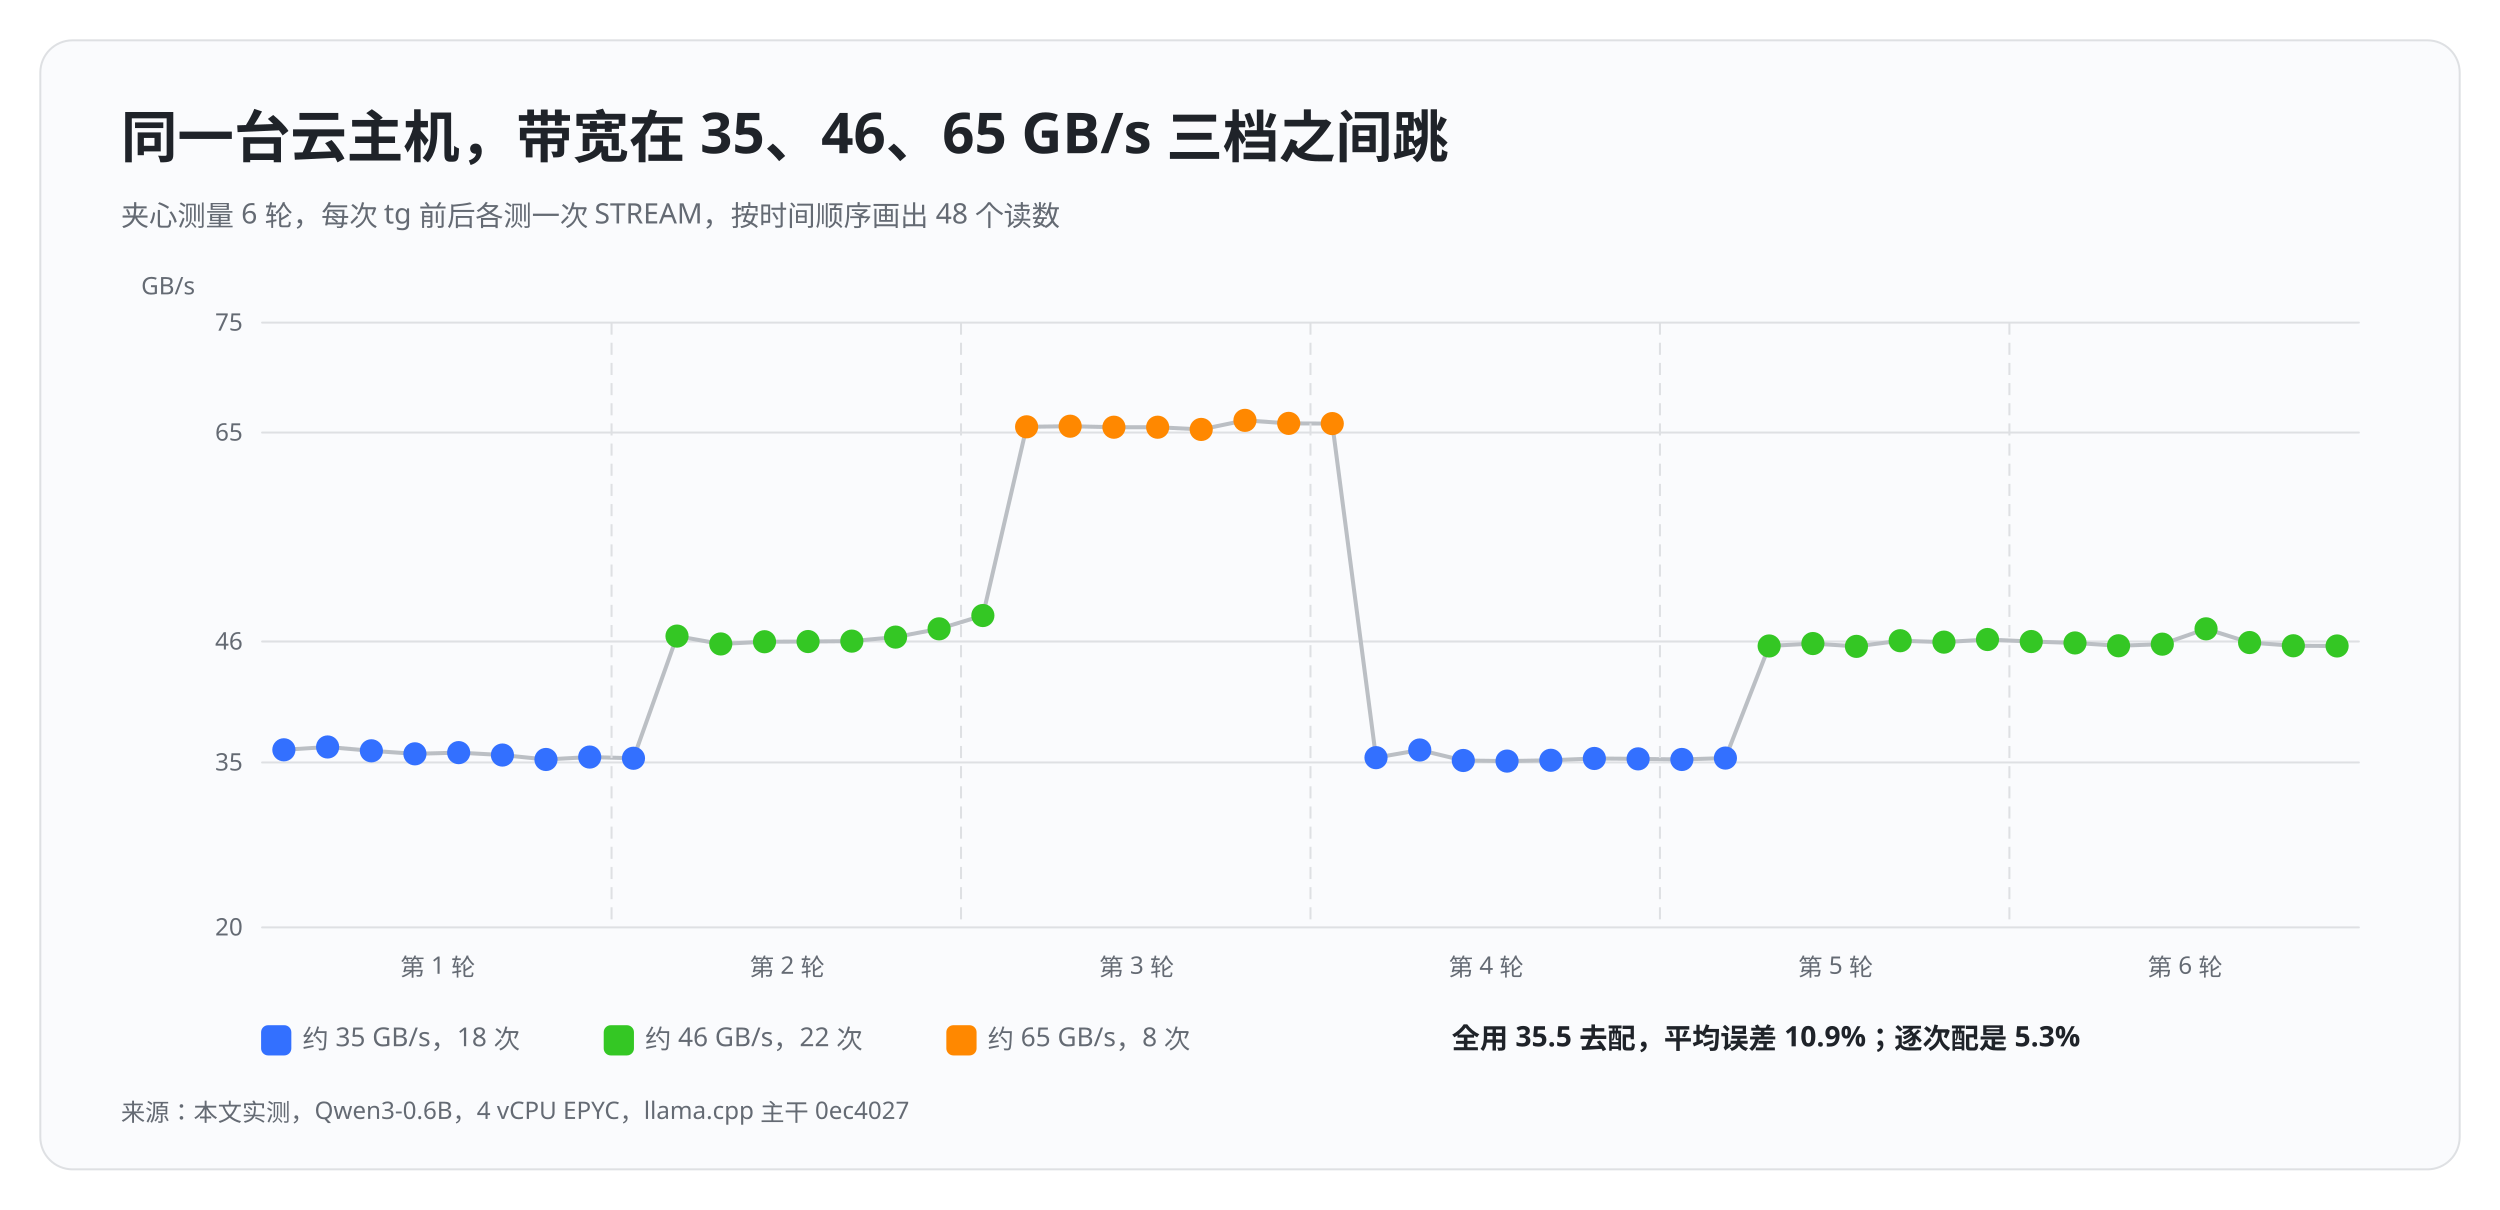
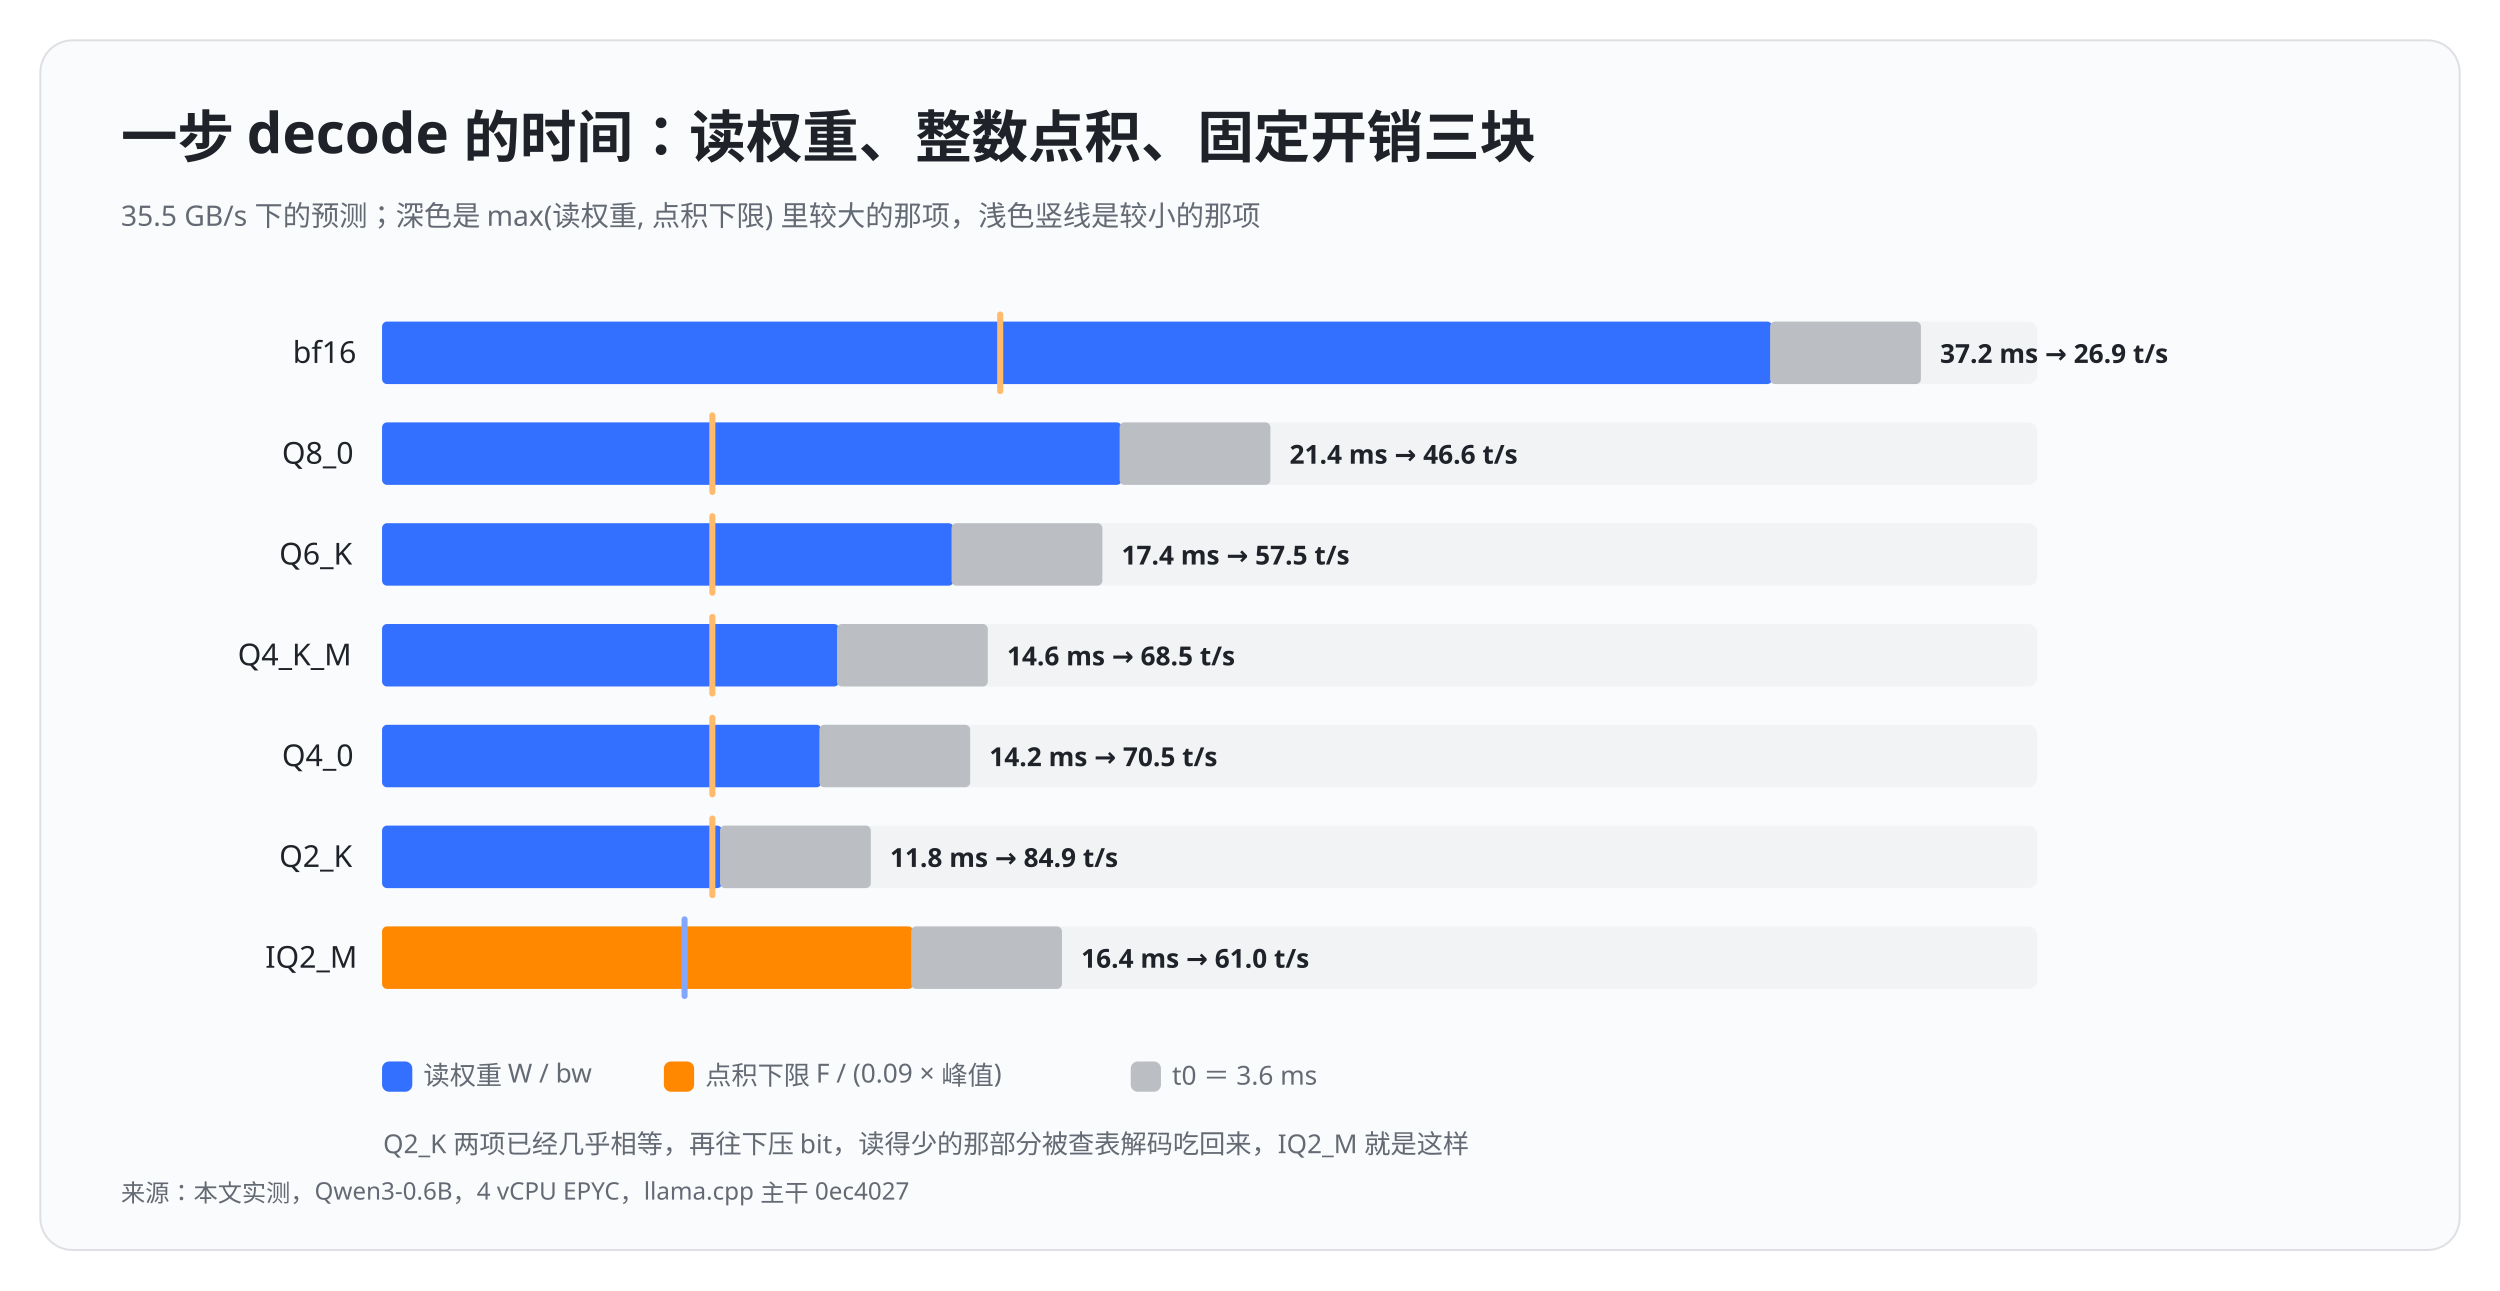
- <svg xmlns="http://www.w3.org/2000/svg" width="1240" height="600" viewBox="-20 -20 1240 600">
+ <svg xmlns="http://www.w3.org/2000/svg" width="1240" height="640" viewBox="-20 -20 1240 640">
  <g id="o1:1" transform="translate(0, 0)">
-     <rect x="0" y="0" width="1200" height="560" fill="#fafbfd" stroke="#dee0e3" stroke-width="1" rx="16" ry="16" />
+     <rect x="0" y="0" width="1200" height="600" fill="#fafbfd" stroke="#dee0e3" stroke-width="1" rx="16" ry="16" />
  </g>
  <g id="a1:1" transform="translate(40, 25.058)">
    <text font-size="28" font-family="Noto Sans SC, 'PingFang SC', 'Hiragino Sans GB', 'Microsoft YaHei', sans-serif" font-weight="bold" fill="#1f2329" text-anchor="start" dominant-baseline="alphabetic" x="0">
      <tspan x="0" y="32.942">
-         <tspan x="0" text-anchor="start">同一台云主机，带宽在 35、46、65 GB/s 三档之间跳</tspan>
+         <tspan x="0" text-anchor="start">一步 decode 的时间：读权重、整数点积、固定开销三块</tspan>
      </tspan>
    </text>
  </g>
  <g id="a1:2" transform="translate(40, 75.529)">
    <text font-size="14" font-family="Noto Sans SC, 'PingFang SC', 'Hiragino Sans GB', 'Microsoft YaHei', sans-serif" font-weight="normal" fill="#646a73" text-anchor="start" dominant-baseline="alphabetic" x="0">
      <tspan x="0" y="16.471">
-         <tspan x="0" text-anchor="start">夹心测量 6 轮，每次 tg 前后各测一次 STREAM，按时间顺序画出 48 个读数</tspan>
-       </tspan>
-     </text>
-   </g>
-   <g id="a1:3" transform="translate(40, 521.882)">
+         <tspan x="0" text-anchor="start">35.5 GB/s 下的预测；深色是 max(读权重, 点积下限) 里较大的那项，浅色竖线是较小的那项</tspan>
+       </tspan>
+     </text>
+   </g>
+   <g id="a1:3" transform="translate(40, 561.882)">
    <text font-size="12" font-family="Noto Sans SC, 'PingFang SC', 'Hiragino Sans GB', 'Microsoft YaHei', sans-serif" font-weight="normal" fill="#646a73" text-anchor="start" dominant-baseline="alphabetic" x="0">
      <tspan x="0" y="14.118">
        <tspan x="0" text-anchor="start">来源：本文实测，Qwen3-0.6B，4 vCPU EPYC，llama.cpp 主干 0ec4027</tspan>
      </tspan>
    </text>
  </g>
-   <g id="c1:1" transform="translate(110, 440)">
-     <path fill="none" stroke="#dee0e3" stroke-width="1" stroke-linecap="round" stroke-linejoin="round" d="M 0 0 L 1040 0" />
-   </g>
-   <g id="a1:4" transform="translate(86, 429.882)">
-     <text font-size="12" font-family="Noto Sans SC, 'PingFang SC', 'Hiragino Sans GB', 'Microsoft YaHei', sans-serif" font-weight="normal" fill="#646a73" text-anchor="end" dominant-baseline="alphabetic" x="14">
-       <tspan x="14" y="14.118">
-         <tspan x="0.68" text-anchor="start">20</tspan>
-       </tspan>
-     </text>
-   </g>
-   <g id="c1:2" transform="translate(110, 358.1818)">
-     <path fill="none" stroke="#dee0e3" stroke-width="1" stroke-linecap="round" stroke-linejoin="round" d="M 0 0 L 1040 0" />
-   </g>
-   <g id="a1:5" transform="translate(86, 348.0638)">
-     <text font-size="12" font-family="Noto Sans SC, 'PingFang SC', 'Hiragino Sans GB', 'Microsoft YaHei', sans-serif" font-weight="normal" fill="#646a73" text-anchor="end" dominant-baseline="alphabetic" x="14">
-       <tspan x="14" y="14.118">
-         <tspan x="0.68" text-anchor="start">35</tspan>
-       </tspan>
-     </text>
-   </g>
-   <g id="c1:3" transform="translate(110, 298.1818)">
-     <path fill="none" stroke="#dee0e3" stroke-width="1" stroke-linecap="round" stroke-linejoin="round" d="M 0 0 L 1040 0" />
-   </g>
-   <g id="a1:6" transform="translate(86, 288.0638)">
-     <text font-size="12" font-family="Noto Sans SC, 'PingFang SC', 'Hiragino Sans GB', 'Microsoft YaHei', sans-serif" font-weight="normal" fill="#646a73" text-anchor="end" dominant-baseline="alphabetic" x="14">
-       <tspan x="14" y="14.118">
-         <tspan x="0.68" text-anchor="start">46</tspan>
-       </tspan>
-     </text>
-   </g>
-   <g id="c1:4" transform="translate(110, 194.5455)">
-     <path fill="none" stroke="#dee0e3" stroke-width="1" stroke-linecap="round" stroke-linejoin="round" d="M 0 0 L 1040 0" />
-   </g>
-   <g id="a1:7" transform="translate(86, 184.4275)">
-     <text font-size="12" font-family="Noto Sans SC, 'PingFang SC', 'Hiragino Sans GB', 'Microsoft YaHei', sans-serif" font-weight="normal" fill="#646a73" text-anchor="end" dominant-baseline="alphabetic" x="14">
-       <tspan x="14" y="14.118">
-         <tspan x="0.68" text-anchor="start">65</tspan>
-       </tspan>
-     </text>
-   </g>
-   <g id="c1:5" transform="translate(110, 140)">
-     <path fill="none" stroke="#dee0e3" stroke-width="1" stroke-linecap="round" stroke-linejoin="round" d="M 0 0 L 1040 0" />
-   </g>
-   <g id="a1:8" transform="translate(86, 129.882)">
-     <text font-size="12" font-family="Noto Sans SC, 'PingFang SC', 'Hiragino Sans GB', 'Microsoft YaHei', sans-serif" font-weight="normal" fill="#646a73" text-anchor="end" dominant-baseline="alphabetic" x="14">
-       <tspan x="14" y="14.118">
-         <tspan x="0.68" text-anchor="start">75</tspan>
-       </tspan>
-     </text>
-   </g>
-   <g id="a1:9" transform="translate(50, 111.882)">
-     <text font-size="12" font-family="Noto Sans SC, 'PingFang SC', 'Hiragino Sans GB', 'Microsoft YaHei', sans-serif" font-weight="normal" fill="#646a73" text-anchor="start" dominant-baseline="alphabetic" x="0">
-       <tspan x="0" y="14.118">
-         <tspan x="0" text-anchor="start">GB/s</tspan>
-       </tspan>
-     </text>
-   </g>
-   <g id="c1:6" transform="translate(120.8, 188.5)">
-     <path fill="none" stroke="#bbbfc4" stroke-width="2" stroke-linecap="round" stroke-linejoin="round" d="M 0 163.4 L 21.7 162 L 43.4 163.9 L 65 165.4 L 86.7 164.8 L 108.4 166 L 130 168.2 L 151.7 167 L 173.4 167.6 L 195 107 L 216.7 110.9 L 238.4 109.8 L 260 109.7 L 281.7 109.5 L 303.4 107.5 L 325 103.4 L 346.7 96.8 L 368.4 3.2 L 390 2.9 L 411.7 3.4 L 433.4 3.4 L 455 4.5 L 476.7 0 L 498.4 1.5 L 520 1.6 L 541.7 167.3 L 563.4 163.5 L 585 168.7 L 606.7 169 L 628.4 168.6 L 650 167.7 L 671.7 167.9 L 693.4 168.2 L 715 167.5 L 736.7 111.9 L 758.4 110.7 L 780 112.1 L 801.7 109.3 L 823.4 110 L 845 108.7 L 866.7 109.7 L 888.4 110.4 L 910 111.8 L 931.7 111 L 953.4 103.4 L 975 110.2 L 996.7 111.8 L 1018.4 111.9" />
-   </g>
-   <g id="o1:2" transform="translate(115.8, 346.9)">
-     <ellipse fill="#3370ff" stroke="#3370ff" stroke-width="1.5" cx="5" cy="5" rx="5" ry="5" />
-   </g>
-   <g id="o1:3" transform="translate(137.5, 345.5)">
-     <ellipse fill="#3370ff" stroke="#3370ff" stroke-width="1.5" cx="5" cy="5" rx="5" ry="5" />
-   </g>
-   <g id="o1:4" transform="translate(159.2, 347.4)">
-     <ellipse fill="#3370ff" stroke="#3370ff" stroke-width="1.5" cx="5" cy="5" rx="5" ry="5" />
-   </g>
-   <g id="o1:5" transform="translate(180.8, 348.9)">
-     <ellipse fill="#3370ff" stroke="#3370ff" stroke-width="1.5" cx="5" cy="5" rx="5" ry="5" />
-   </g>
-   <g id="o1:6" transform="translate(202.5, 348.3)">
-     <ellipse fill="#3370ff" stroke="#3370ff" stroke-width="1.5" cx="5" cy="5" rx="5" ry="5" />
-   </g>
-   <g id="o1:7" transform="translate(224.2, 349.5)">
-     <ellipse fill="#3370ff" stroke="#3370ff" stroke-width="1.5" cx="5" cy="5" rx="5" ry="5" />
-   </g>
-   <g id="o1:8" transform="translate(245.8, 351.7)">
-     <ellipse fill="#3370ff" stroke="#3370ff" stroke-width="1.5" cx="5" cy="5" rx="5" ry="5" />
-   </g>
-   <g id="o1:9" transform="translate(267.5, 350.5)">
-     <ellipse fill="#3370ff" stroke="#3370ff" stroke-width="1.5" cx="5" cy="5" rx="5" ry="5" />
-   </g>
-   <g id="o1:10" transform="translate(289.2, 351.1)">
-     <ellipse fill="#3370ff" stroke="#3370ff" stroke-width="1.5" cx="5" cy="5" rx="5" ry="5" />
-   </g>
-   <g id="o1:11" transform="translate(310.8, 290.5)">
-     <ellipse fill="#34c724" stroke="#34c724" stroke-width="1.5" cx="5" cy="5" rx="5" ry="5" />
-   </g>
-   <g id="o1:12" transform="translate(332.5, 294.4)">
-     <ellipse fill="#34c724" stroke="#34c724" stroke-width="1.5" cx="5" cy="5" rx="5" ry="5" />
-   </g>
-   <g id="o1:13" transform="translate(354.2, 293.3)">
-     <ellipse fill="#34c724" stroke="#34c724" stroke-width="1.5" cx="5" cy="5" rx="5" ry="5" />
-   </g>
-   <g id="o1:14" transform="translate(375.8, 293.2)">
-     <ellipse fill="#34c724" stroke="#34c724" stroke-width="1.5" cx="5" cy="5" rx="5" ry="5" />
-   </g>
-   <g id="o1:15" transform="translate(397.5, 293)">
-     <ellipse fill="#34c724" stroke="#34c724" stroke-width="1.5" cx="5" cy="5" rx="5" ry="5" />
-   </g>
-   <g id="o1:16" transform="translate(419.2, 291)">
-     <ellipse fill="#34c724" stroke="#34c724" stroke-width="1.5" cx="5" cy="5" rx="5" ry="5" />
-   </g>
-   <g id="o1:17" transform="translate(440.8, 286.9)">
-     <ellipse fill="#34c724" stroke="#34c724" stroke-width="1.5" cx="5" cy="5" rx="5" ry="5" />
-   </g>
-   <g id="o1:18" transform="translate(462.5, 280.3)">
-     <ellipse fill="#34c724" stroke="#34c724" stroke-width="1.5" cx="5" cy="5" rx="5" ry="5" />
-   </g>
-   <g id="o1:19" transform="translate(484.2, 186.7)">
-     <ellipse fill="#ff8800" stroke="#ff8800" stroke-width="1.5" cx="5" cy="5" rx="5" ry="5" />
-   </g>
-   <g id="o1:20" transform="translate(505.8, 186.4)">
-     <ellipse fill="#ff8800" stroke="#ff8800" stroke-width="1.5" cx="5" cy="5" rx="5" ry="5" />
-   </g>
-   <g id="o1:21" transform="translate(527.5, 186.9)">
-     <ellipse fill="#ff8800" stroke="#ff8800" stroke-width="1.5" cx="5" cy="5" rx="5" ry="5" />
-   </g>
-   <g id="o1:22" transform="translate(549.2, 186.9)">
-     <ellipse fill="#ff8800" stroke="#ff8800" stroke-width="1.5" cx="5" cy="5" rx="5" ry="5" />
-   </g>
-   <g id="o1:23" transform="translate(570.8, 188)">
-     <ellipse fill="#ff8800" stroke="#ff8800" stroke-width="1.5" cx="5" cy="5" rx="5" ry="5" />
-   </g>
-   <g id="o1:24" transform="translate(592.5, 183.5)">
-     <ellipse fill="#ff8800" stroke="#ff8800" stroke-width="1.5" cx="5" cy="5" rx="5" ry="5" />
-   </g>
-   <g id="o1:25" transform="translate(614.2, 185)">
-     <ellipse fill="#ff8800" stroke="#ff8800" stroke-width="1.5" cx="5" cy="5" rx="5" ry="5" />
-   </g>
-   <g id="o1:26" transform="translate(635.8, 185.1)">
-     <ellipse fill="#ff8800" stroke="#ff8800" stroke-width="1.5" cx="5" cy="5" rx="5" ry="5" />
-   </g>
-   <g id="o1:27" transform="translate(657.5, 350.8)">
-     <ellipse fill="#3370ff" stroke="#3370ff" stroke-width="1.5" cx="5" cy="5" rx="5" ry="5" />
-   </g>
-   <g id="o1:28" transform="translate(679.2, 347)">
-     <ellipse fill="#3370ff" stroke="#3370ff" stroke-width="1.5" cx="5" cy="5" rx="5" ry="5" />
-   </g>
-   <g id="o1:29" transform="translate(700.8, 352.2)">
-     <ellipse fill="#3370ff" stroke="#3370ff" stroke-width="1.5" cx="5" cy="5" rx="5" ry="5" />
-   </g>
-   <g id="o1:30" transform="translate(722.5, 352.5)">
-     <ellipse fill="#3370ff" stroke="#3370ff" stroke-width="1.5" cx="5" cy="5" rx="5" ry="5" />
-   </g>
-   <g id="o1:31" transform="translate(744.2, 352.1)">
-     <ellipse fill="#3370ff" stroke="#3370ff" stroke-width="1.5" cx="5" cy="5" rx="5" ry="5" />
-   </g>
-   <g id="o1:32" transform="translate(765.8, 351.2)">
-     <ellipse fill="#3370ff" stroke="#3370ff" stroke-width="1.5" cx="5" cy="5" rx="5" ry="5" />
-   </g>
-   <g id="o1:33" transform="translate(787.5, 351.4)">
-     <ellipse fill="#3370ff" stroke="#3370ff" stroke-width="1.5" cx="5" cy="5" rx="5" ry="5" />
-   </g>
-   <g id="o1:34" transform="translate(809.2, 351.7)">
-     <ellipse fill="#3370ff" stroke="#3370ff" stroke-width="1.5" cx="5" cy="5" rx="5" ry="5" />
-   </g>
-   <g id="o1:35" transform="translate(830.8, 351)">
-     <ellipse fill="#3370ff" stroke="#3370ff" stroke-width="1.5" cx="5" cy="5" rx="5" ry="5" />
-   </g>
-   <g id="o1:36" transform="translate(852.5, 295.4)">
-     <ellipse fill="#34c724" stroke="#34c724" stroke-width="1.5" cx="5" cy="5" rx="5" ry="5" />
-   </g>
-   <g id="o1:37" transform="translate(874.2, 294.2)">
-     <ellipse fill="#34c724" stroke="#34c724" stroke-width="1.5" cx="5" cy="5" rx="5" ry="5" />
-   </g>
-   <g id="o1:38" transform="translate(895.8, 295.6)">
-     <ellipse fill="#34c724" stroke="#34c724" stroke-width="1.5" cx="5" cy="5" rx="5" ry="5" />
-   </g>
-   <g id="o1:39" transform="translate(917.5, 292.8)">
-     <ellipse fill="#34c724" stroke="#34c724" stroke-width="1.5" cx="5" cy="5" rx="5" ry="5" />
-   </g>
-   <g id="o1:40" transform="translate(939.2, 293.5)">
-     <ellipse fill="#34c724" stroke="#34c724" stroke-width="1.5" cx="5" cy="5" rx="5" ry="5" />
-   </g>
-   <g id="o1:41" transform="translate(960.8, 292.2)">
-     <ellipse fill="#34c724" stroke="#34c724" stroke-width="1.5" cx="5" cy="5" rx="5" ry="5" />
-   </g>
-   <g id="o1:42" transform="translate(982.5, 293.2)">
-     <ellipse fill="#34c724" stroke="#34c724" stroke-width="1.5" cx="5" cy="5" rx="5" ry="5" />
-   </g>
-   <g id="o1:43" transform="translate(1004.2, 293.9)">
-     <ellipse fill="#34c724" stroke="#34c724" stroke-width="1.5" cx="5" cy="5" rx="5" ry="5" />
-   </g>
-   <g id="o1:44" transform="translate(1025.8, 295.3)">
-     <ellipse fill="#34c724" stroke="#34c724" stroke-width="1.5" cx="5" cy="5" rx="5" ry="5" />
-   </g>
-   <g id="o1:45" transform="translate(1047.5, 294.5)">
-     <ellipse fill="#34c724" stroke="#34c724" stroke-width="1.5" cx="5" cy="5" rx="5" ry="5" />
-   </g>
-   <g id="o1:46" transform="translate(1069.2, 286.9)">
-     <ellipse fill="#34c724" stroke="#34c724" stroke-width="1.5" cx="5" cy="5" rx="5" ry="5" />
-   </g>
-   <g id="o1:47" transform="translate(1090.8, 293.7)">
-     <ellipse fill="#34c724" stroke="#34c724" stroke-width="1.5" cx="5" cy="5" rx="5" ry="5" />
-   </g>
-   <g id="o1:48" transform="translate(1112.5, 295.3)">
-     <ellipse fill="#34c724" stroke="#34c724" stroke-width="1.5" cx="5" cy="5" rx="5" ry="5" />
-   </g>
-   <g id="o1:49" transform="translate(1134.2, 295.4)">
-     <ellipse fill="#34c724" stroke="#34c724" stroke-width="1.5" cx="5" cy="5" rx="5" ry="5" />
-   </g>
-   <g id="a1:10" transform="translate(177.1667, 449.882)">
-     <text font-size="12" font-family="Noto Sans SC, 'PingFang SC', 'Hiragino Sans GB', 'Microsoft YaHei', sans-serif" font-weight="normal" fill="#646a73" text-anchor="middle" dominant-baseline="alphabetic" x="19.5">
-       <tspan x="19.5" y="14.118">
-         <tspan x="1.48" text-anchor="start">第 1 轮</tspan>
-       </tspan>
-     </text>
-   </g>
-   <g id="c1:7" transform="translate(283.3333, 140)">
-     <path fill="none" stroke="#dee0e3" stroke-width="1" stroke-dasharray="6 4" d="M 0 0 L 0 300" />
-   </g>
-   <g id="a1:11" transform="translate(350.5, 449.882)">
-     <text font-size="12" font-family="Noto Sans SC, 'PingFang SC', 'Hiragino Sans GB', 'Microsoft YaHei', sans-serif" font-weight="normal" fill="#646a73" text-anchor="middle" dominant-baseline="alphabetic" x="19.5">
-       <tspan x="19.5" y="14.118">
-         <tspan x="1.48" text-anchor="start">第 2 轮</tspan>
-       </tspan>
-     </text>
-   </g>
-   <g id="c1:8" transform="translate(456.6667, 140)">
-     <path fill="none" stroke="#dee0e3" stroke-width="1" stroke-dasharray="6 4" d="M 0 0 L 0 300" />
-   </g>
-   <g id="a1:12" transform="translate(523.8333, 449.882)">
-     <text font-size="12" font-family="Noto Sans SC, 'PingFang SC', 'Hiragino Sans GB', 'Microsoft YaHei', sans-serif" font-weight="normal" fill="#646a73" text-anchor="middle" dominant-baseline="alphabetic" x="19.5">
-       <tspan x="19.5" y="14.118">
-         <tspan x="1.48" text-anchor="start">第 3 轮</tspan>
-       </tspan>
-     </text>
-   </g>
-   <g id="c1:9" transform="translate(630, 140)">
-     <path fill="none" stroke="#dee0e3" stroke-width="1" stroke-dasharray="6 4" d="M 0 0 L 0 300" />
-   </g>
-   <g id="a1:13" transform="translate(697.1667, 449.882)">
-     <text font-size="12" font-family="Noto Sans SC, 'PingFang SC', 'Hiragino Sans GB', 'Microsoft YaHei', sans-serif" font-weight="normal" fill="#646a73" text-anchor="middle" dominant-baseline="alphabetic" x="19.5">
-       <tspan x="19.5" y="14.118">
-         <tspan x="1.48" text-anchor="start">第 4 轮</tspan>
-       </tspan>
-     </text>
-   </g>
-   <g id="c1:10" transform="translate(803.3333, 140)">
-     <path fill="none" stroke="#dee0e3" stroke-width="1" stroke-dasharray="6 4" d="M 0 0 L 0 300" />
-   </g>
-   <g id="a1:14" transform="translate(870.5, 449.882)">
-     <text font-size="12" font-family="Noto Sans SC, 'PingFang SC', 'Hiragino Sans GB', 'Microsoft YaHei', sans-serif" font-weight="normal" fill="#646a73" text-anchor="middle" dominant-baseline="alphabetic" x="19.5">
-       <tspan x="19.5" y="14.118">
-         <tspan x="1.48" text-anchor="start">第 5 轮</tspan>
-       </tspan>
-     </text>
-   </g>
-   <g id="c1:11" transform="translate(976.6667, 140)">
-     <path fill="none" stroke="#dee0e3" stroke-width="1" stroke-dasharray="6 4" d="M 0 0 L 0 300" />
-   </g>
-   <g id="a1:15" transform="translate(1043.833, 449.882)">
-     <text font-size="12" font-family="Noto Sans SC, 'PingFang SC', 'Hiragino Sans GB', 'Microsoft YaHei', sans-serif" font-weight="normal" fill="#646a73" text-anchor="middle" dominant-baseline="alphabetic" x="19.5">
-       <tspan x="19.5" y="14.118">
-         <tspan x="1.48" text-anchor="start">第 6 轮</tspan>
-       </tspan>
-     </text>
-   </g>
-   <g id="o1:50" transform="translate(110, 489)">
+   <g id="a1:4" transform="translate(126, 142.3525)">
+     <text font-size="15" font-family="Noto Sans SC, 'PingFang SC', 'Hiragino Sans GB', 'Microsoft YaHei', sans-serif" font-weight="normal" fill="#1f2329" text-anchor="end" dominant-baseline="alphabetic" x="30">
+       <tspan x="30" y="17.648">
+         <tspan x="-0.8" text-anchor="start">bf16</tspan>
+       </tspan>
+     </text>
+   </g>
+   <g id="o1:2" transform="translate(170, 140)">
+     <rect x="0" y="0" width="820" height="30" fill="#f2f3f5" stroke="#f2f3f5" stroke-width="1" rx="4" ry="4" />
+   </g>
+   <g id="o1:3" transform="translate(170, 140)">
+     <rect x="0" y="0" width="688.471" height="30" fill="#3370ff" stroke="#3370ff" stroke-width="1" rx="2" ry="2" />
+   </g>
+   <g id="o1:4" transform="translate(858.4714, 140)">
+     <rect x="0" y="0" width="73.8" height="30" fill="#bbbfc4" stroke="#bbbfc4" stroke-width="1" rx="2" ry="2" />
+   </g>
+   <g id="c1:1" transform="translate(476.0924, 136)">
+     <path fill="none" stroke="#ffba6b" stroke-width="3" stroke-linecap="round" stroke-linejoin="round" d="M 0 0 L 0 38" />
+   </g>
+   <g id="a1:5" transform="translate(942.2714, 144.7055)">
+     <text font-size="13" font-family="Noto Sans SC, 'PingFang SC', 'Hiragino Sans GB', 'Microsoft YaHei', sans-serif" font-weight="bold" fill="#1f2329" text-anchor="start" dominant-baseline="alphabetic" x="0">
+       <tspan x="0" y="15.295">
+         <tspan x="0" text-anchor="start">37.2 ms → 26.9 t/s</tspan>
+       </tspan>
+     </text>
+   </g>
+   <g id="a1:6" transform="translate(118, 192.3525)">
+     <text font-size="15" font-family="Noto Sans SC, 'PingFang SC', 'Hiragino Sans GB', 'Microsoft YaHei', sans-serif" font-weight="normal" fill="#1f2329" text-anchor="end" dominant-baseline="alphabetic" x="38">
+       <tspan x="38" y="17.648">
+         <tspan x="1.83" text-anchor="start">Q8_0</tspan>
+       </tspan>
+     </text>
+   </g>
+   <g id="o1:5" transform="translate(170, 190)">
+     <rect x="0" y="0" width="820" height="30" fill="#f2f3f5" stroke="#f2f3f5" stroke-width="1" rx="4" ry="4" />
+   </g>
+   <g id="o1:6" transform="translate(170, 190)">
+     <rect x="0" y="0" width="365.821" height="30" fill="#3370ff" stroke="#3370ff" stroke-width="1" rx="2" ry="2" />
+   </g>
+   <g id="o1:7" transform="translate(535.8214, 190)">
+     <rect x="0" y="0" width="73.8" height="30" fill="#bbbfc4" stroke="#bbbfc4" stroke-width="1" rx="2" ry="2" />
+   </g>
+   <g id="c1:2" transform="translate(333.3205, 186)">
+     <path fill="none" stroke="#ffba6b" stroke-width="3" stroke-linecap="round" stroke-linejoin="round" d="M 0 0 L 0 38" />
+   </g>
+   <g id="a1:7" transform="translate(619.6214, 194.7055)">
+     <text font-size="13" font-family="Noto Sans SC, 'PingFang SC', 'Hiragino Sans GB', 'Microsoft YaHei', sans-serif" font-weight="bold" fill="#1f2329" text-anchor="start" dominant-baseline="alphabetic" x="0">
+       <tspan x="0" y="15.295">
+         <tspan x="0" text-anchor="start">21.4 ms → 46.6 t/s</tspan>
+       </tspan>
+     </text>
+   </g>
+   <g id="a1:8" transform="translate(117, 242.3525)">
+     <text font-size="15" font-family="Noto Sans SC, 'PingFang SC', 'Hiragino Sans GB', 'Microsoft YaHei', sans-serif" font-weight="normal" fill="#1f2329" text-anchor="end" dominant-baseline="alphabetic" x="39">
+       <tspan x="39" y="17.648">
+         <tspan x="1.47" text-anchor="start">Q6_K</tspan>
+       </tspan>
+     </text>
+   </g>
+   <g id="o1:8" transform="translate(170, 240)">
+     <rect x="0" y="0" width="820" height="30" fill="#f2f3f5" stroke="#f2f3f5" stroke-width="1" rx="4" ry="4" />
+   </g>
+   <g id="o1:9" transform="translate(170, 240)">
+     <rect x="0" y="0" width="282.47" height="30" fill="#3370ff" stroke="#3370ff" stroke-width="1" rx="2" ry="2" />
+   </g>
+   <g id="o1:10" transform="translate(452.4701, 240)">
+     <rect x="0" y="0" width="73.8" height="30" fill="#bbbfc4" stroke="#bbbfc4" stroke-width="1" rx="2" ry="2" />
+   </g>
+   <g id="c1:3" transform="translate(333.3205, 236)">
+     <path fill="none" stroke="#ffba6b" stroke-width="3" stroke-linecap="round" stroke-linejoin="round" d="M 0 0 L 0 38" />
+   </g>
+   <g id="a1:9" transform="translate(536.2701, 244.7055)">
+     <text font-size="13" font-family="Noto Sans SC, 'PingFang SC', 'Hiragino Sans GB', 'Microsoft YaHei', sans-serif" font-weight="bold" fill="#1f2329" text-anchor="start" dominant-baseline="alphabetic" x="0">
+       <tspan x="0" y="15.295">
+         <tspan x="0" text-anchor="start">17.4 ms → 57.5 t/s</tspan>
+       </tspan>
+     </text>
+   </g>
+   <g id="a1:10" transform="translate(96, 292.3525)">
+     <text font-size="15" font-family="Noto Sans SC, 'PingFang SC', 'Hiragino Sans GB', 'Microsoft YaHei', sans-serif" font-weight="normal" fill="#1f2329" text-anchor="end" dominant-baseline="alphabetic" x="60">
+       <tspan x="60" y="17.648">
+         <tspan x="1.9" text-anchor="start">Q4_K_M</tspan>
+       </tspan>
+     </text>
+   </g>
+   <g id="o1:11" transform="translate(170, 290)">
+     <rect x="0" y="0" width="820" height="30" fill="#f2f3f5" stroke="#f2f3f5" stroke-width="1" rx="4" ry="4" />
+   </g>
+   <g id="o1:12" transform="translate(170, 290)">
+     <rect x="0" y="0" width="225.646" height="30" fill="#3370ff" stroke="#3370ff" stroke-width="1" rx="2" ry="2" />
+   </g>
+   <g id="o1:13" transform="translate(395.6463, 290)">
+     <rect x="0" y="0" width="73.8" height="30" fill="#bbbfc4" stroke="#bbbfc4" stroke-width="1" rx="2" ry="2" />
+   </g>
+   <g id="c1:4" transform="translate(333.3205, 286)">
+     <path fill="none" stroke="#ffba6b" stroke-width="3" stroke-linecap="round" stroke-linejoin="round" d="M 0 0 L 0 38" />
+   </g>
+   <g id="a1:11" transform="translate(479.4463, 294.7055)">
+     <text font-size="13" font-family="Noto Sans SC, 'PingFang SC', 'Hiragino Sans GB', 'Microsoft YaHei', sans-serif" font-weight="bold" fill="#1f2329" text-anchor="start" dominant-baseline="alphabetic" x="0">
+       <tspan x="0" y="15.295">
+         <tspan x="0" text-anchor="start">14.6 ms → 68.5 t/s</tspan>
+       </tspan>
+     </text>
+   </g>
+   <g id="a1:12" transform="translate(118, 342.3525)">
+     <text font-size="15" font-family="Noto Sans SC, 'PingFang SC', 'Hiragino Sans GB', 'Microsoft YaHei', sans-serif" font-weight="normal" fill="#1f2329" text-anchor="end" dominant-baseline="alphabetic" x="38">
+       <tspan x="38" y="17.648">
+         <tspan x="1.83" text-anchor="start">Q4_0</tspan>
+       </tspan>
+     </text>
+   </g>
+   <g id="o1:14" transform="translate(170, 340)">
+     <rect x="0" y="0" width="820" height="30" fill="#f2f3f5" stroke="#f2f3f5" stroke-width="1" rx="4" ry="4" />
+   </g>
+   <g id="o1:15" transform="translate(170, 340)">
+     <rect x="0" y="0" width="216.904" height="30" fill="#3370ff" stroke="#3370ff" stroke-width="1" rx="2" ry="2" />
+   </g>
+   <g id="o1:16" transform="translate(386.9041, 340)">
+     <rect x="0" y="0" width="73.8" height="30" fill="#bbbfc4" stroke="#bbbfc4" stroke-width="1" rx="2" ry="2" />
+   </g>
+   <g id="c1:5" transform="translate(333.3205, 336)">
+     <path fill="none" stroke="#ffba6b" stroke-width="3" stroke-linecap="round" stroke-linejoin="round" d="M 0 0 L 0 38" />
+   </g>
+   <g id="a1:13" transform="translate(470.7041, 344.7055)">
+     <text font-size="13" font-family="Noto Sans SC, 'PingFang SC', 'Hiragino Sans GB', 'Microsoft YaHei', sans-serif" font-weight="bold" fill="#1f2329" text-anchor="start" dominant-baseline="alphabetic" x="0">
+       <tspan x="0" y="15.295">
+         <tspan x="0" text-anchor="start">14.2 ms → 70.5 t/s</tspan>
+       </tspan>
+     </text>
+   </g>
+   <g id="a1:14" transform="translate(117, 392.3525)">
+     <text font-size="15" font-family="Noto Sans SC, 'PingFang SC', 'Hiragino Sans GB', 'Microsoft YaHei', sans-serif" font-weight="normal" fill="#1f2329" text-anchor="end" dominant-baseline="alphabetic" x="39">
+       <tspan x="39" y="17.648">
+         <tspan x="1.47" text-anchor="start">Q2_K</tspan>
+       </tspan>
+     </text>
+   </g>
+   <g id="o1:17" transform="translate(170, 390)">
+     <rect x="0" y="0" width="820" height="30" fill="#f2f3f5" stroke="#f2f3f5" stroke-width="1" rx="4" ry="4" />
+   </g>
+   <g id="o1:18" transform="translate(170, 390)">
+     <rect x="0" y="0" width="167.63" height="30" fill="#3370ff" stroke="#3370ff" stroke-width="1" rx="2" ry="2" />
+   </g>
+   <g id="o1:19" transform="translate(337.6303, 390)">
+     <rect x="0" y="0" width="73.8" height="30" fill="#bbbfc4" stroke="#bbbfc4" stroke-width="1" rx="2" ry="2" />
+   </g>
+   <g id="c1:6" transform="translate(333.3205, 386)">
+     <path fill="none" stroke="#ffba6b" stroke-width="3" stroke-linecap="round" stroke-linejoin="round" d="M 0 0 L 0 38" />
+   </g>
+   <g id="a1:15" transform="translate(421.4303, 394.7055)">
+     <text font-size="13" font-family="Noto Sans SC, 'PingFang SC', 'Hiragino Sans GB', 'Microsoft YaHei', sans-serif" font-weight="bold" fill="#1f2329" text-anchor="start" dominant-baseline="alphabetic" x="0">
+       <tspan x="0" y="15.295">
+         <tspan x="0" text-anchor="start">11.8 ms → 84.9 t/s</tspan>
+       </tspan>
+     </text>
+   </g>
+   <g id="a1:16" transform="translate(109, 442.3525)">
+     <text font-size="15" font-family="Noto Sans SC, 'PingFang SC', 'Hiragino Sans GB', 'Microsoft YaHei', sans-serif" font-weight="normal" fill="#1f2329" text-anchor="end" dominant-baseline="alphabetic" x="47">
+       <tspan x="47" y="17.648">
+         <tspan x="2.58" text-anchor="start">IQ2_M</tspan>
+       </tspan>
+     </text>
+   </g>
+   <g id="o1:20" transform="translate(170, 440)">
+     <rect x="0" y="0" width="820" height="30" fill="#f2f3f5" stroke="#f2f3f5" stroke-width="1" rx="4" ry="4" />
+   </g>
+   <g id="o1:21" transform="translate(170, 440)">
+     <rect x="0" y="0" width="262.44" height="30" fill="#ff8800" stroke="#ff8800" stroke-width="1" rx="2" ry="2" />
+   </g>
+   <g id="o1:22" transform="translate(432.4402, 440)">
+     <rect x="0" y="0" width="73.8" height="30" fill="#bbbfc4" stroke="#bbbfc4" stroke-width="1" rx="2" ry="2" />
+   </g>
+   <g id="c1:7" transform="translate(319.5387, 436)">
+     <path fill="none" stroke="#82a7fc" stroke-width="3" stroke-linecap="round" stroke-linejoin="round" d="M 0 0 L 0 38" />
+   </g>
+   <g id="a1:17" transform="translate(516.2402, 444.7055)">
+     <text font-size="13" font-family="Noto Sans SC, 'PingFang SC', 'Hiragino Sans GB', 'Microsoft YaHei', sans-serif" font-weight="bold" fill="#1f2329" text-anchor="start" dominant-baseline="alphabetic" x="0">
+       <tspan x="0" y="15.295">
+         <tspan x="0" text-anchor="start">16.4 ms → 61.0 t/s</tspan>
+       </tspan>
+     </text>
+   </g>
+   <g id="o1:23" transform="translate(170, 507)">
    <rect x="0" y="0" width="14" height="14" fill="#3370ff" stroke="#3370ff" stroke-width="1" rx="3" ry="3" />
  </g>
-   <g id="a1:16" transform="translate(130, 484.7055)">
-     <text font-size="13" font-family="Noto Sans SC, 'PingFang SC', 'Hiragino Sans GB', 'Microsoft YaHei', sans-serif" font-weight="normal" fill="#646a73" text-anchor="start" dominant-baseline="alphabetic" x="0">
-       <tspan x="0" y="15.295">
-         <tspan x="0" text-anchor="start">约 35 GB/s，18 次</tspan>
-       </tspan>
-     </text>
-   </g>
-   <g id="o1:51" transform="translate(279.94, 489)">
-     <rect x="0" y="0" width="14" height="14" fill="#34c724" stroke="#34c724" stroke-width="1" rx="3" ry="3" />
-   </g>
-   <g id="a1:17" transform="translate(299.94, 484.7055)">
-     <text font-size="13" font-family="Noto Sans SC, 'PingFang SC', 'Hiragino Sans GB', 'Microsoft YaHei', sans-serif" font-weight="normal" fill="#646a73" text-anchor="start" dominant-baseline="alphabetic" x="0">
-       <tspan x="0" y="15.295">
-         <tspan x="0" text-anchor="start">约 46 GB/s，22 次</tspan>
-       </tspan>
-     </text>
-   </g>
-   <g id="o1:52" transform="translate(449.88, 489)">
+   <g id="a1:18" transform="translate(190, 502.7055)">
+     <text font-size="13" font-family="Noto Sans SC, 'PingFang SC', 'Hiragino Sans GB', 'Microsoft YaHei', sans-serif" font-weight="normal" fill="#646a73" text-anchor="start" dominant-baseline="alphabetic" x="0">
+       <tspan x="0" y="15.295">
+         <tspan x="0" text-anchor="start">读权重 W / bw</tspan>
+       </tspan>
+     </text>
+   </g>
+   <g id="o1:24" transform="translate(309.78, 507)">
    <rect x="0" y="0" width="14" height="14" fill="#ff8800" stroke="#ff8800" stroke-width="1" rx="3" ry="3" />
  </g>
-   <g id="a1:18" transform="translate(469.88, 484.7055)">
-     <text font-size="13" font-family="Noto Sans SC, 'PingFang SC', 'Hiragino Sans GB', 'Microsoft YaHei', sans-serif" font-weight="normal" fill="#646a73" text-anchor="start" dominant-baseline="alphabetic" x="0">
-       <tspan x="0" y="15.295">
-         <tspan x="0" text-anchor="start">约 65 GB/s，8 次</tspan>
-       </tspan>
-     </text>
-   </g>
-   <g id="a1:19" transform="translate(700, 483.529)">
-     <text font-size="14" font-family="Noto Sans SC, 'PingFang SC', 'Hiragino Sans GB', 'Microsoft YaHei', sans-serif" font-weight="bold" fill="#1f2329" text-anchor="start" dominant-baseline="alphabetic" x="0">
-       <tspan x="0" y="16.471">
-         <tspan x="0" text-anchor="start">全用 35.5 去配，平均误差 10.9%；逐次配是 5.3%</tspan>
+   <g id="a1:19" transform="translate(329.78, 502.7055)">
+     <text font-size="13" font-family="Noto Sans SC, 'PingFang SC', 'Hiragino Sans GB', 'Microsoft YaHei', sans-serif" font-weight="normal" fill="#646a73" text-anchor="start" dominant-baseline="alphabetic" x="0">
+       <tspan x="0" y="15.295">
+         <tspan x="0" text-anchor="start">点积下限 F / (0.09 × 峰值)</tspan>
+       </tspan>
+     </text>
+   </g>
+   <g id="o1:25" transform="translate(541.34, 507)">
+     <rect x="0" y="0" width="14" height="14" fill="#bbbfc4" stroke="#bbbfc4" stroke-width="1" rx="3" ry="3" />
+   </g>
+   <g id="a1:20" transform="translate(561.34, 502.7055)">
+     <text font-size="13" font-family="Noto Sans SC, 'PingFang SC', 'Hiragino Sans GB', 'Microsoft YaHei', sans-serif" font-weight="normal" fill="#646a73" text-anchor="start" dominant-baseline="alphabetic" x="0">
+       <tspan x="0" y="15.295">
+         <tspan x="0" text-anchor="start">t0 ＝ 3.6 ms</tspan>
+       </tspan>
+     </text>
+   </g>
+   <g id="a1:21" transform="translate(170, 536.7055)">
+     <text font-size="13" font-family="Noto Sans SC, 'PingFang SC', 'Hiragino Sans GB', 'Microsoft YaHei', sans-serif" font-weight="normal" fill="#646a73" text-anchor="start" dominant-baseline="alphabetic" x="0">
+       <tspan x="0" y="15.295">
+         <tspan x="0" text-anchor="start">Q2_K 两项已经几乎相等，再往下压 bit，读得少的那部分被查表解码吃回来，IQ2_M 就是这样</tspan>
      </tspan>
    </text>
  </g>
</svg>
